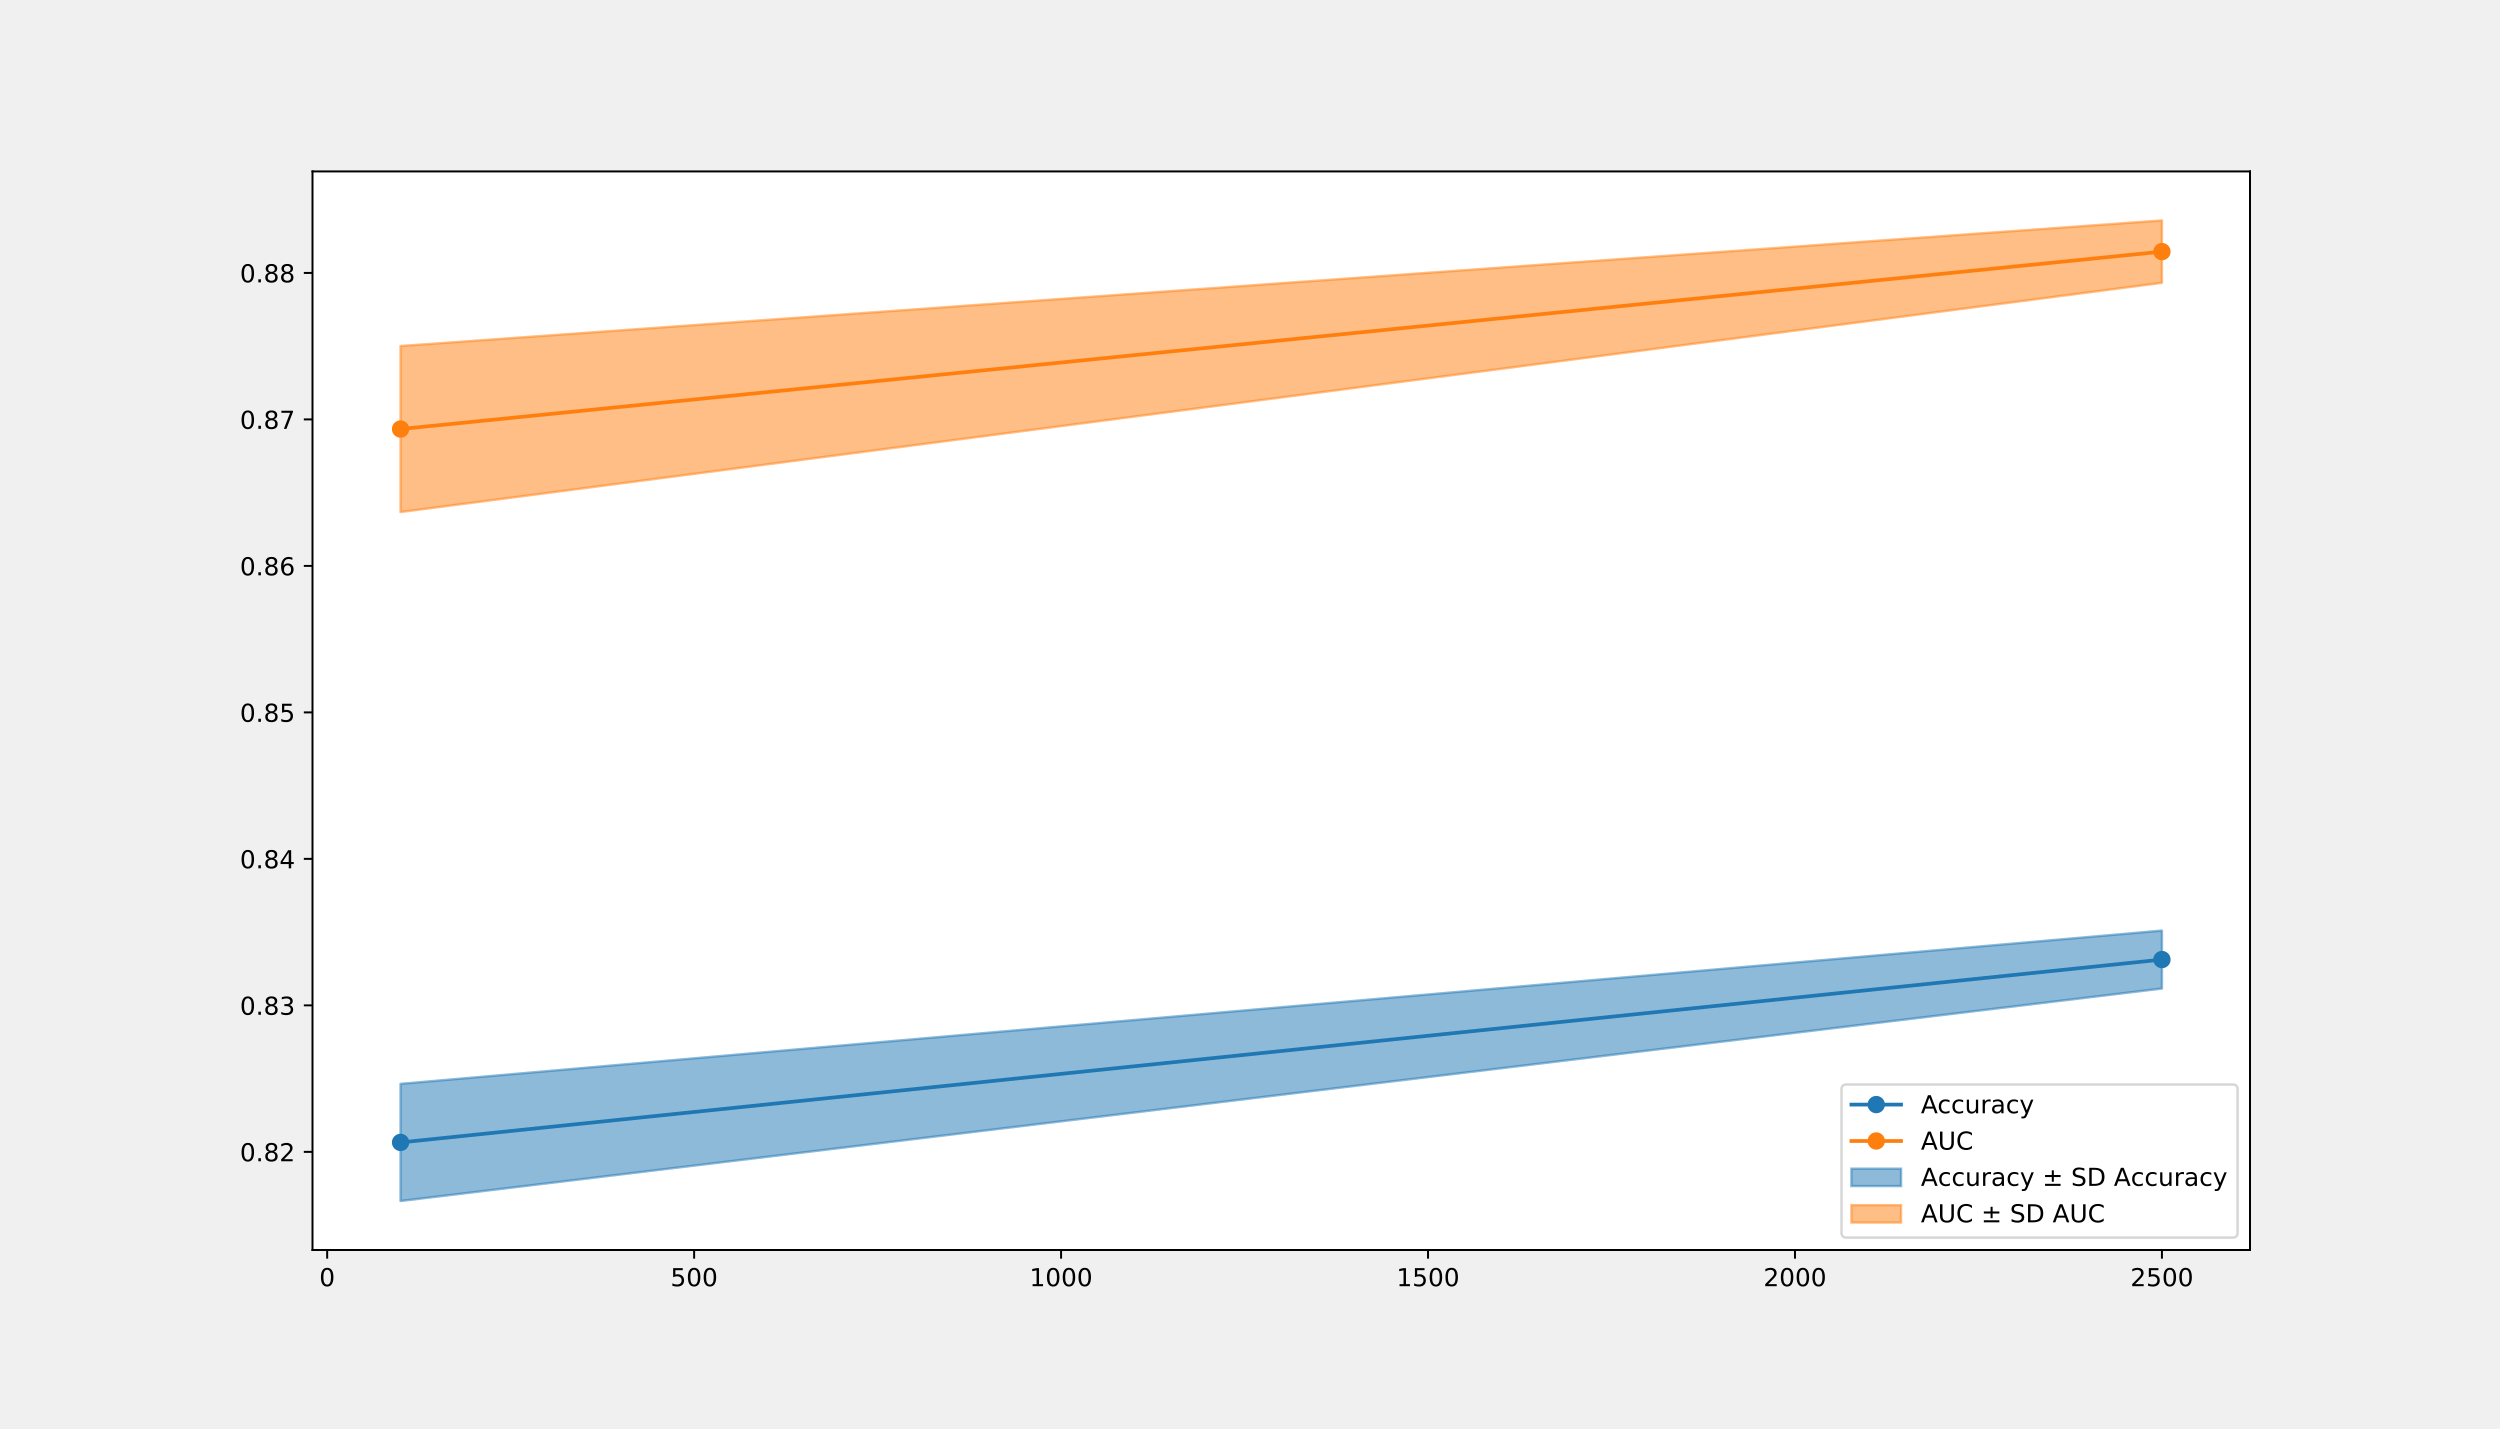
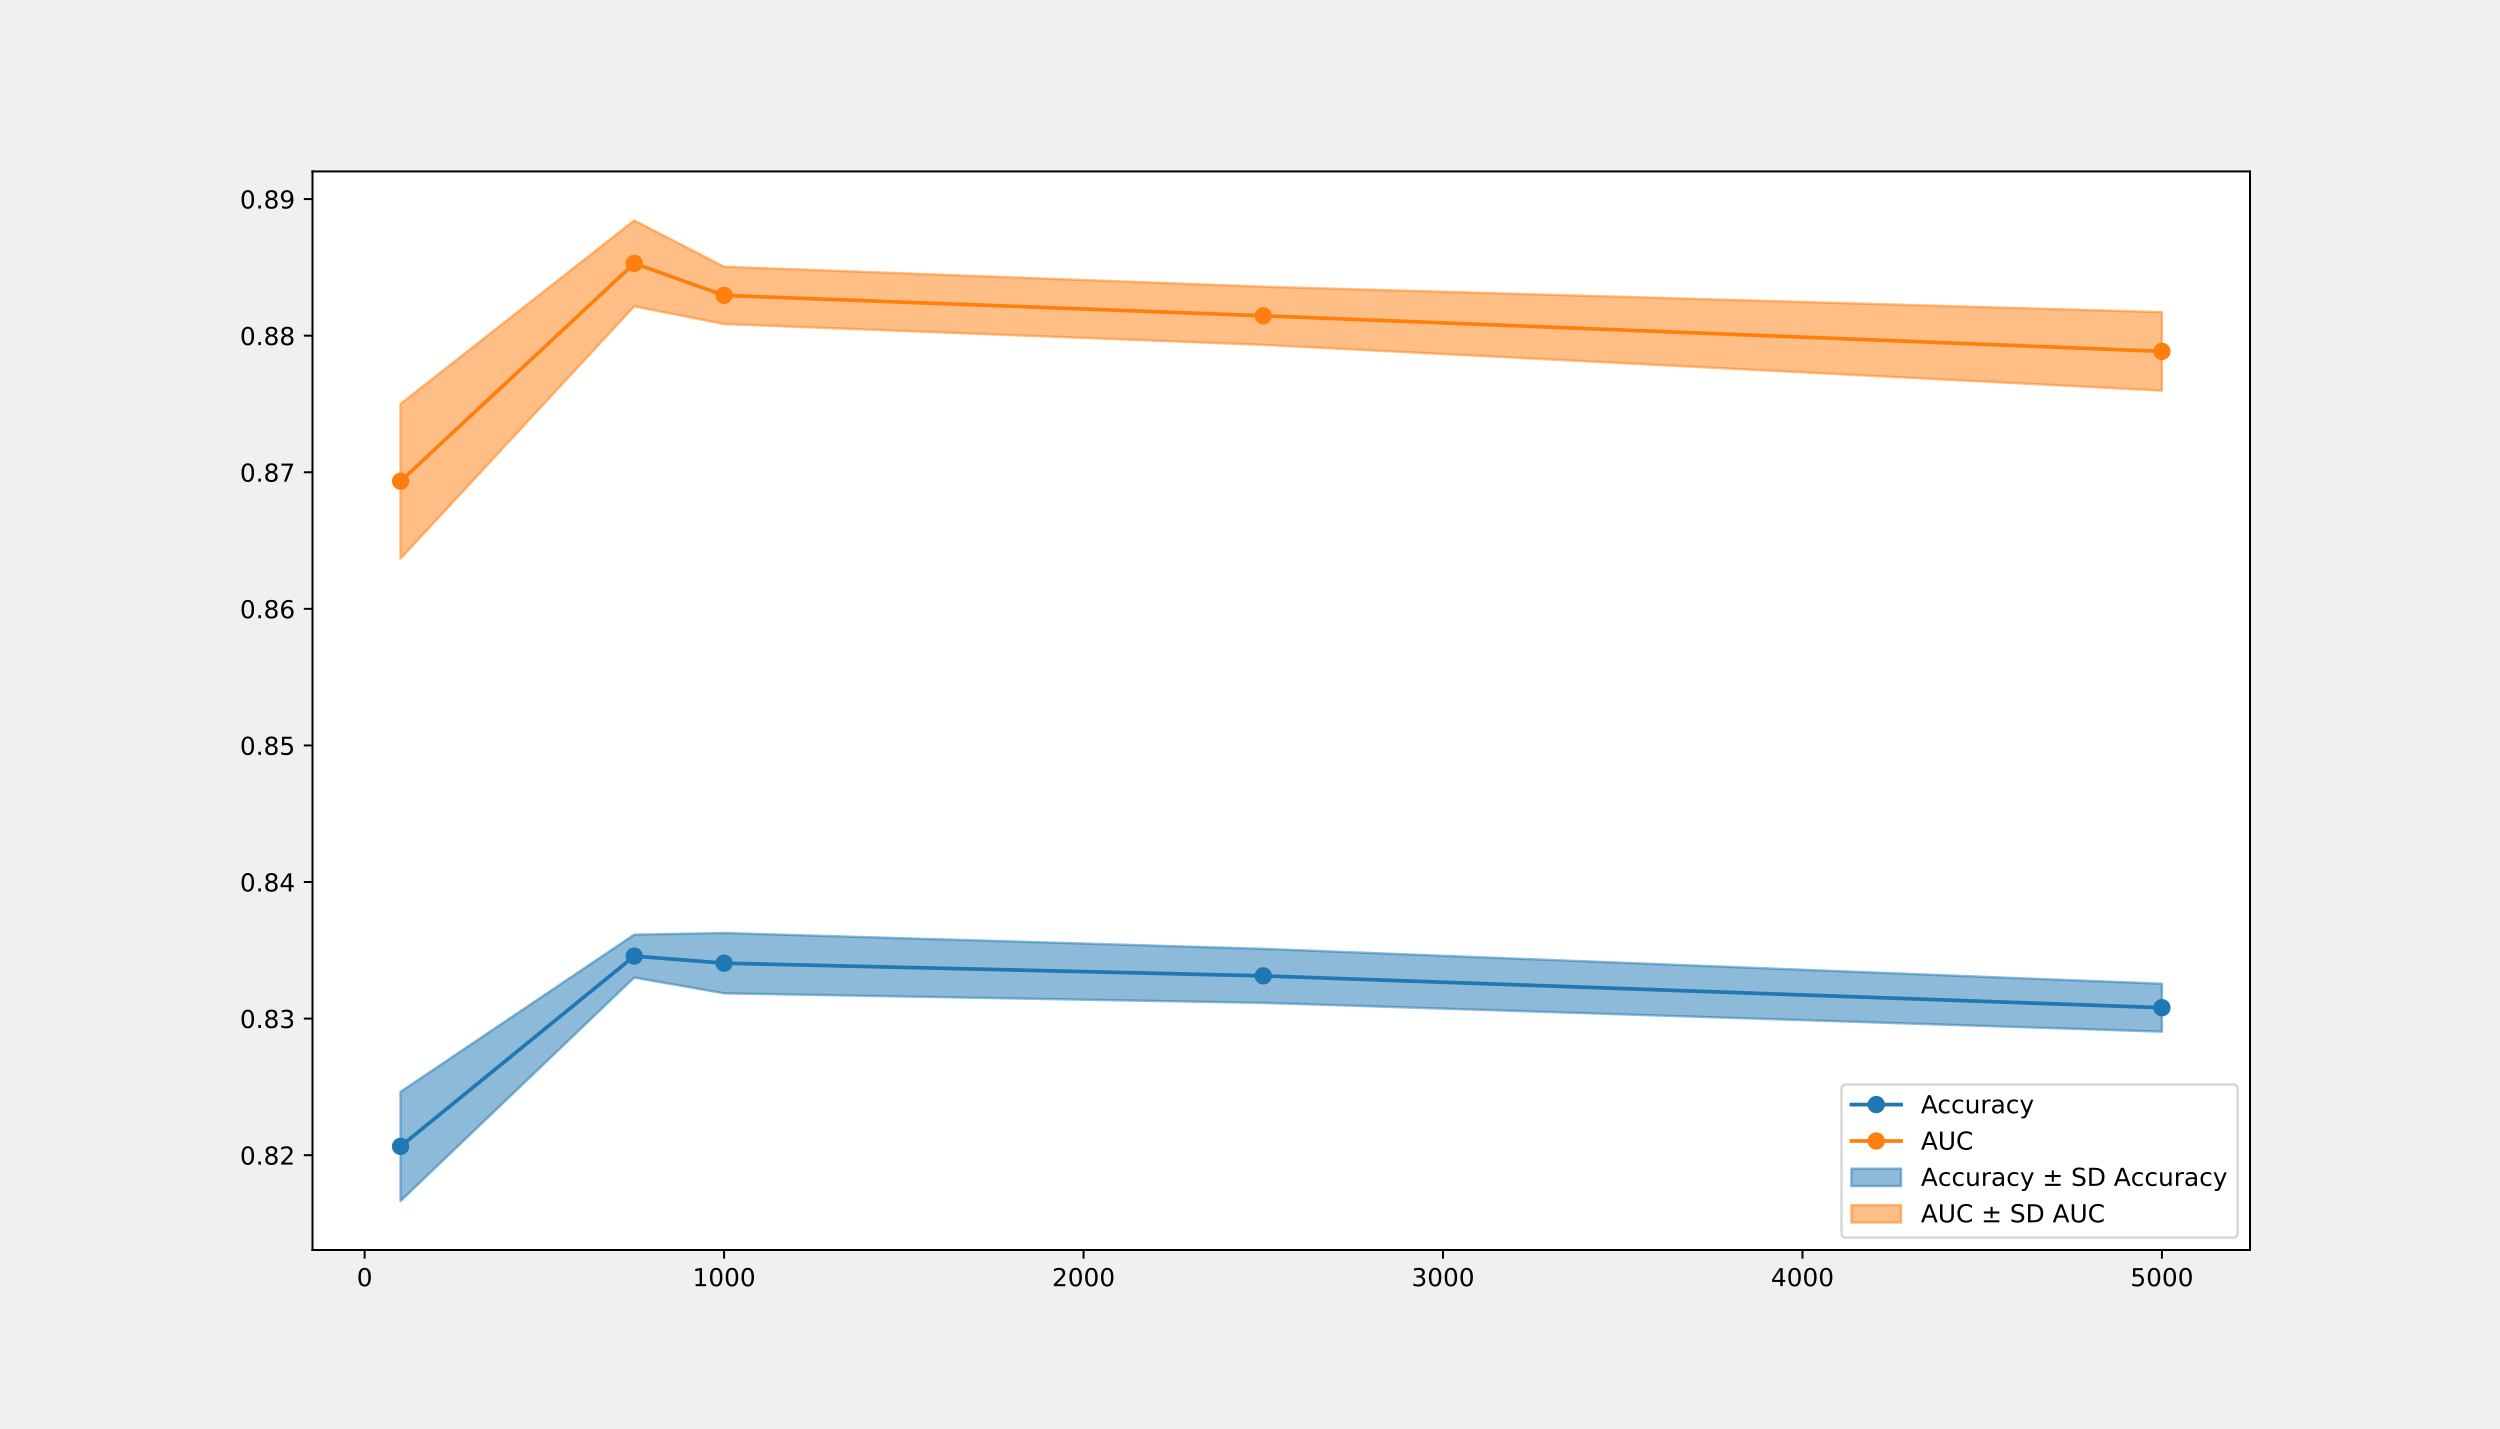
<svg xmlns="http://www.w3.org/2000/svg" xmlns:xlink="http://www.w3.org/1999/xlink" height="576pt" version="1.1" viewBox="0 0 1008 576" width="1008pt">
  <defs>
    <style type="text/css">*{stroke-linecap:butt;stroke-linejoin:round;}</style>
  </defs>
  <g id="figure_1">
    <g id="patch_1">
      <path d="M 0 576  L 1008 576  L 1008 0  L 0 0  z " style="fill:none;" />
    </g>
    <g id="axes_1">
      <g id="patch_2">
        <path d="M 126 504  L 907.2 504  L 907.2 69.12  L 126 69.12  z " style="fill:#ffffff;" />
      </g>
      <g id="PolyCollection_1">
        <defs>
-           <path d="M 161.509 -138.985  L 161.509 -91.767  L 871.691 -177.433  L 871.691 -200.782  L 871.691 -200.782  L 161.509 -138.985  z " id="macc90bf5a9" style="stroke:#1f77b4;stroke-opacity:0.5;" />
+           <path d="M 161.509 -135.792  L 161.509 -91.767  L 255.717 -181.854  L 291.951 -175.489  L 509.353 -171.642  L 871.691 -160.039  L 871.691 -179.344  L 871.691 -179.344  L 509.353 -193.412  L 291.951 -199.804  L 255.717 -199.143  L 161.509 -135.792  z " id="mf29cdba82d" style="stroke:#1f77b4;stroke-opacity:0.5;" />
        </defs>
-         <g clip-path="url(#p22460f5f36)">
-           <use style="fill:#1f77b4;fill-opacity:0.5;stroke:#1f77b4;stroke-opacity:0.5;" x="0" xlink:href="#macc90bf5a9" y="576" />
+         <g clip-path="url(#pc755b1080e)">
+           <use style="fill:#1f77b4;fill-opacity:0.5;stroke:#1f77b4;stroke-opacity:0.5;" x="0" xlink:href="#mf29cdba82d" y="576" />
        </g>
      </g>
      <g id="PolyCollection_2">
        <defs>
-           <path d="M 161.509 -436.487  L 161.509 -369.552  L 871.691 -461.978  L 871.691 -487.113  L 871.691 -487.113  L 161.509 -436.487  z " id="md5950d2ef5" style="stroke:#ff7f0e;stroke-opacity:0.5;" />
+           <path d="M 161.509 -413.181  L 161.509 -350.772  L 255.717 -452.473  L 291.951 -445.351  L 509.353 -436.949  L 871.691 -418.503  L 871.691 -450.131  L 871.691 -450.131  L 509.353 -460.385  L 291.951 -468.447  L 255.717 -487.113  L 161.509 -413.181  z " id="m10681ccc7d" style="stroke:#ff7f0e;stroke-opacity:0.5;" />
        </defs>
-         <g clip-path="url(#p22460f5f36)">
-           <use style="fill:#ff7f0e;fill-opacity:0.5;stroke:#ff7f0e;stroke-opacity:0.5;" x="0" xlink:href="#md5950d2ef5" y="576" />
+         <g clip-path="url(#pc755b1080e)">
+           <use style="fill:#ff7f0e;fill-opacity:0.5;stroke:#ff7f0e;stroke-opacity:0.5;" x="0" xlink:href="#m10681ccc7d" y="576" />
        </g>
      </g>
      <g id="matplotlib.axis_1">
        <g id="xtick_1">
          <g id="line2d_1">
            <defs>
-               <path d="M 0 0  L 0 3.5  " id="m4e5bd8bd76" style="stroke:#000000;stroke-width:0.8;" />
+               <path d="M 0 0  L 0 3.5  " id="m3b20295fef" style="stroke:#000000;stroke-width:0.8;" />
            </defs>
            <g>
-               <use style="stroke:#000000;stroke-width:0.8;" x="131.918" xlink:href="#m4e5bd8bd76" y="504" />
+               <use style="stroke:#000000;stroke-width:0.8;" x="147.016" xlink:href="#m3b20295fef" y="504" />
            </g>
          </g>
          <g id="text_1">
-             <g transform="translate(128.7369 518.5984)scale(0.1 -0.1)">
+             <g transform="translate(143.8343 518.5984)scale(0.1 -0.1)">
              <defs>
                <path d="M 2034 4250  Q 1547 4250 1301 3770  Q 1056 3291 1056 2328  Q 1056 1369 1301 889  Q 1547 409 2034 409  Q 2525 409 2770 889  Q 3016 1369 3016 2328  Q 3016 3291 2770 3770  Q 2525 4250 2034 4250  z M 2034 4750  Q 2819 4750 3233 4129  Q 3647 3509 3647 2328  Q 3647 1150 3233 529  Q 2819 -91 2034 -91  Q 1250 -91 836 529  Q 422 1150 422 2328  Q 422 3509 836 4129  Q 1250 4750 2034 4750  z " id="DejaVuSans-30" transform="scale(0.015625)" />
              </defs>
              <use xlink:href="#DejaVuSans-30" />
            </g>
          </g>
        </g>
        <g id="xtick_2">
          <g id="line2d_2">
            <g>
-               <use style="stroke:#000000;stroke-width:0.8;" x="279.873" xlink:href="#m4e5bd8bd76" y="504" />
+               <use style="stroke:#000000;stroke-width:0.8;" x="291.951" xlink:href="#m3b20295fef" y="504" />
            </g>
          </g>
          <g id="text_2">
-             <g transform="translate(270.329 518.5984)scale(0.1 -0.1)">
-               <defs>
-                 <path d="M 691 4666  L 3169 4666  L 3169 4134  L 1269 4134  L 1269 2991  Q 1406 3038 1543 3061  Q 1681 3084 1819 3084  Q 2600 3084 3056 2656  Q 3513 2228 3513 1497  Q 3513 744 3044 326  Q 2575 -91 1722 -91  Q 1428 -91 1123 -41  Q 819 9 494 109  L 494 744  Q 775 591 1075 516  Q 1375 441 1709 441  Q 2250 441 2565 725  Q 2881 1009 2881 1497  Q 2881 1984 2565 2268  Q 2250 2553 1709 2553  Q 1456 2553 1204 2497  Q 953 2441 691 2322  L 691 4666  z " id="DejaVuSans-35" transform="scale(0.015625)" />
-               </defs>
-               <use xlink:href="#DejaVuSans-35" />
-               <use x="63.623" xlink:href="#DejaVuSans-30" />
-               <use x="127.246" xlink:href="#DejaVuSans-30" />
-             </g>
-           </g>
-         </g>
-         <g id="xtick_3">
-           <g id="line2d_3">
-             <g>
-               <use style="stroke:#000000;stroke-width:0.8;" x="427.827" xlink:href="#m4e5bd8bd76" y="504" />
-             </g>
-           </g>
-           <g id="text_3">
-             <g transform="translate(415.1023 518.5984)scale(0.1 -0.1)">
+             <g transform="translate(279.2256 518.5984)scale(0.1 -0.1)">
              <defs>
                <path d="M 794 531  L 1825 531  L 1825 4091  L 703 3866  L 703 4441  L 1819 4666  L 2450 4666  L 2450 531  L 3481 531  L 3481 0  L 794 0  L 794 531  z " id="DejaVuSans-31" transform="scale(0.015625)" />
              </defs>
              <use xlink:href="#DejaVuSans-31" />
              <use x="63.623" xlink:href="#DejaVuSans-30" />
              <use x="127.246" xlink:href="#DejaVuSans-30" />
              <use x="190.869" xlink:href="#DejaVuSans-30" />
            </g>
          </g>
        </g>
-         <g id="xtick_4">
-           <g id="line2d_4">
-             <g>
-               <use style="stroke:#000000;stroke-width:0.8;" x="575.782" xlink:href="#m4e5bd8bd76" y="504" />
-             </g>
-           </g>
-           <g id="text_4">
-             <g transform="translate(563.0568 518.5984)scale(0.1 -0.1)">
-               <use xlink:href="#DejaVuSans-31" />
-               <use x="63.623" xlink:href="#DejaVuSans-35" />
-               <use x="127.246" xlink:href="#DejaVuSans-30" />
-               <use x="190.869" xlink:href="#DejaVuSans-30" />
-             </g>
-           </g>
-         </g>
-         <g id="xtick_5">
-           <g id="line2d_5">
-             <g>
-               <use style="stroke:#000000;stroke-width:0.8;" x="723.736" xlink:href="#m4e5bd8bd76" y="504" />
-             </g>
-           </g>
-           <g id="text_5">
-             <g transform="translate(711.0114 518.5984)scale(0.1 -0.1)">
+         <g id="xtick_3">
+           <g id="line2d_3">
+             <g>
+               <use style="stroke:#000000;stroke-width:0.8;" x="436.886" xlink:href="#m3b20295fef" y="504" />
+             </g>
+           </g>
+           <g id="text_3">
+             <g transform="translate(424.1607 518.5984)scale(0.1 -0.1)">
              <defs>
                <path d="M 1228 531  L 3431 531  L 3431 0  L 469 0  L 469 531  Q 828 903 1448 1529  Q 2069 2156 2228 2338  Q 2531 2678 2651 2914  Q 2772 3150 2772 3378  Q 2772 3750 2511 3984  Q 2250 4219 1831 4219  Q 1534 4219 1204 4116  Q 875 4013 500 3803  L 500 4441  Q 881 4594 1212 4672  Q 1544 4750 1819 4750  Q 2544 4750 2975 4387  Q 3406 4025 3406 3419  Q 3406 3131 3298 2873  Q 3191 2616 2906 2266  Q 2828 2175 2409 1742  Q 1991 1309 1228 531  z " id="DejaVuSans-32" transform="scale(0.015625)" />
              </defs>
              <use xlink:href="#DejaVuSans-32" />
              <use x="63.623" xlink:href="#DejaVuSans-30" />
              <use x="127.246" xlink:href="#DejaVuSans-30" />
              <use x="190.869" xlink:href="#DejaVuSans-30" />
            </g>
          </g>
        </g>
+         <g id="xtick_4">
+           <g id="line2d_4">
+             <g>
+               <use style="stroke:#000000;stroke-width:0.8;" x="581.821" xlink:href="#m3b20295fef" y="504" />
+             </g>
+           </g>
+           <g id="text_4">
+             <g transform="translate(569.0958 518.5984)scale(0.1 -0.1)">
+               <defs>
+                 <path d="M 2597 2516  Q 3050 2419 3304 2112  Q 3559 1806 3559 1356  Q 3559 666 3084 287  Q 2609 -91 1734 -91  Q 1441 -91 1130 -33  Q 819 25 488 141  L 488 750  Q 750 597 1062 519  Q 1375 441 1716 441  Q 2309 441 2620 675  Q 2931 909 2931 1356  Q 2931 1769 2642 2001  Q 2353 2234 1838 2234  L 1294 2234  L 1294 2753  L 1863 2753  Q 2328 2753 2575 2939  Q 2822 3125 2822 3475  Q 2822 3834 2567 4026  Q 2313 4219 1838 4219  Q 1578 4219 1281 4162  Q 984 4106 628 3988  L 628 4550  Q 988 4650 1302 4700  Q 1616 4750 1894 4750  Q 2613 4750 3031 4423  Q 3450 4097 3450 3541  Q 3450 3153 3228 2886  Q 3006 2619 2597 2516  z " id="DejaVuSans-33" transform="scale(0.015625)" />
+               </defs>
+               <use xlink:href="#DejaVuSans-33" />
+               <use x="63.623" xlink:href="#DejaVuSans-30" />
+               <use x="127.246" xlink:href="#DejaVuSans-30" />
+               <use x="190.869" xlink:href="#DejaVuSans-30" />
+             </g>
+           </g>
+         </g>
+         <g id="xtick_5">
+           <g id="line2d_5">
+             <g>
+               <use style="stroke:#000000;stroke-width:0.8;" x="726.756" xlink:href="#m3b20295fef" y="504" />
+             </g>
+           </g>
+           <g id="text_5">
+             <g transform="translate(714.0308 518.5984)scale(0.1 -0.1)">
+               <defs>
+                 <path d="M 2419 4116  L 825 1625  L 2419 1625  L 2419 4116  z M 2253 4666  L 3047 4666  L 3047 1625  L 3713 1625  L 3713 1100  L 3047 1100  L 3047 0  L 2419 0  L 2419 1100  L 313 1100  L 313 1709  L 2253 4666  z " id="DejaVuSans-34" transform="scale(0.015625)" />
+               </defs>
+               <use xlink:href="#DejaVuSans-34" />
+               <use x="63.623" xlink:href="#DejaVuSans-30" />
+               <use x="127.246" xlink:href="#DejaVuSans-30" />
+               <use x="190.869" xlink:href="#DejaVuSans-30" />
+             </g>
+           </g>
+         </g>
        <g id="xtick_6">
          <g id="line2d_6">
            <g>
-               <use style="stroke:#000000;stroke-width:0.8;" x="871.691" xlink:href="#m4e5bd8bd76" y="504" />
+               <use style="stroke:#000000;stroke-width:0.8;" x="871.691" xlink:href="#m3b20295fef" y="504" />
            </g>
          </g>
          <g id="text_6">
            <g transform="translate(858.9659 518.5984)scale(0.1 -0.1)">
-               <use xlink:href="#DejaVuSans-32" />
-               <use x="63.623" xlink:href="#DejaVuSans-35" />
+               <defs>
+                 <path d="M 691 4666  L 3169 4666  L 3169 4134  L 1269 4134  L 1269 2991  Q 1406 3038 1543 3061  Q 1681 3084 1819 3084  Q 2600 3084 3056 2656  Q 3513 2228 3513 1497  Q 3513 744 3044 326  Q 2575 -91 1722 -91  Q 1428 -91 1123 -41  Q 819 9 494 109  L 494 744  Q 775 591 1075 516  Q 1375 441 1709 441  Q 2250 441 2565 725  Q 2881 1009 2881 1497  Q 2881 1984 2565 2268  Q 2250 2553 1709 2553  Q 1456 2553 1204 2497  Q 953 2441 691 2322  L 691 4666  z " id="DejaVuSans-35" transform="scale(0.015625)" />
+               </defs>
+               <use xlink:href="#DejaVuSans-35" />
+               <use x="63.623" xlink:href="#DejaVuSans-30" />
              <use x="127.246" xlink:href="#DejaVuSans-30" />
              <use x="190.869" xlink:href="#DejaVuSans-30" />
            </g>
          </g>
        </g>
      </g>
      <g id="matplotlib.axis_2">
        <g id="ytick_1">
          <g id="line2d_7">
            <defs>
-               <path d="M 0 0  L -3.5 0  " id="m50553b1591" style="stroke:#000000;stroke-width:0.8;" />
+               <path d="M 0 0  L -3.5 0  " id="m773a52cfdb" style="stroke:#000000;stroke-width:0.8;" />
            </defs>
            <g>
-               <use style="stroke:#000000;stroke-width:0.8;" x="126" xlink:href="#m50553b1591" y="464.428" />
+               <use style="stroke:#000000;stroke-width:0.8;" x="126" xlink:href="#m773a52cfdb" y="465.767" />
            </g>
          </g>
          <g id="text_7">
-             <g transform="translate(96.73438 468.2275)scale(0.1 -0.1)">
+             <g transform="translate(96.73438 469.5664)scale(0.1 -0.1)">
              <defs>
                <path d="M 684 794  L 1344 794  L 1344 0  L 684 0  L 684 794  z " id="DejaVuSans-2e" transform="scale(0.015625)" />
                <path d="M 2034 2216  Q 1584 2216 1326 1975  Q 1069 1734 1069 1313  Q 1069 891 1326 650  Q 1584 409 2034 409  Q 2484 409 2743 651  Q 3003 894 3003 1313  Q 3003 1734 2745 1975  Q 2488 2216 2034 2216  z M 1403 2484  Q 997 2584 770 2862  Q 544 3141 544 3541  Q 544 4100 942 4425  Q 1341 4750 2034 4750  Q 2731 4750 3128 4425  Q 3525 4100 3525 3541  Q 3525 3141 3298 2862  Q 3072 2584 2669 2484  Q 3125 2378 3379 2068  Q 3634 1759 3634 1313  Q 3634 634 3220 271  Q 2806 -91 2034 -91  Q 1263 -91 848 271  Q 434 634 434 1313  Q 434 1759 690 2068  Q 947 2378 1403 2484  z M 1172 3481  Q 1172 3119 1398 2916  Q 1625 2713 2034 2713  Q 2441 2713 2670 2916  Q 2900 3119 2900 3481  Q 2900 3844 2670 4047  Q 2441 4250 2034 4250  Q 1625 4250 1398 4047  Q 1172 3844 1172 3481  z " id="DejaVuSans-38" transform="scale(0.015625)" />
              </defs>
              <use xlink:href="#DejaVuSans-30" />
              <use x="63.623" xlink:href="#DejaVuSans-2e" />
              <use x="95.41" xlink:href="#DejaVuSans-38" />
              <use x="159.033" xlink:href="#DejaVuSans-32" />
            </g>
          </g>
        </g>
        <g id="ytick_2">
          <g id="line2d_8">
            <g>
-               <use style="stroke:#000000;stroke-width:0.8;" x="126" xlink:href="#m50553b1591" y="405.364" />
+               <use style="stroke:#000000;stroke-width:0.8;" x="126" xlink:href="#m773a52cfdb" y="410.696" />
            </g>
          </g>
          <g id="text_8">
-             <g transform="translate(96.73438 409.1637)scale(0.1 -0.1)">
-               <defs>
-                 <path d="M 2597 2516  Q 3050 2419 3304 2112  Q 3559 1806 3559 1356  Q 3559 666 3084 287  Q 2609 -91 1734 -91  Q 1441 -91 1130 -33  Q 819 25 488 141  L 488 750  Q 750 597 1062 519  Q 1375 441 1716 441  Q 2309 441 2620 675  Q 2931 909 2931 1356  Q 2931 1769 2642 2001  Q 2353 2234 1838 2234  L 1294 2234  L 1294 2753  L 1863 2753  Q 2328 2753 2575 2939  Q 2822 3125 2822 3475  Q 2822 3834 2567 4026  Q 2313 4219 1838 4219  Q 1578 4219 1281 4162  Q 984 4106 628 3988  L 628 4550  Q 988 4650 1302 4700  Q 1616 4750 1894 4750  Q 2613 4750 3031 4423  Q 3450 4097 3450 3541  Q 3450 3153 3228 2886  Q 3006 2619 2597 2516  z " id="DejaVuSans-33" transform="scale(0.015625)" />
-               </defs>
+             <g transform="translate(96.73438 414.4957)scale(0.1 -0.1)">
              <use xlink:href="#DejaVuSans-30" />
              <use x="63.623" xlink:href="#DejaVuSans-2e" />
              <use x="95.41" xlink:href="#DejaVuSans-38" />
              <use x="159.033" xlink:href="#DejaVuSans-33" />
            </g>
          </g>
        </g>
        <g id="ytick_3">
          <g id="line2d_9">
            <g>
-               <use style="stroke:#000000;stroke-width:0.8;" x="126" xlink:href="#m50553b1591" y="346.301" />
+               <use style="stroke:#000000;stroke-width:0.8;" x="126" xlink:href="#m773a52cfdb" y="355.626" />
            </g>
          </g>
          <g id="text_9">
-             <g transform="translate(96.73438 350.0999)scale(0.1 -0.1)">
-               <defs>
-                 <path d="M 2419 4116  L 825 1625  L 2419 1625  L 2419 4116  z M 2253 4666  L 3047 4666  L 3047 1625  L 3713 1625  L 3713 1100  L 3047 1100  L 3047 0  L 2419 0  L 2419 1100  L 313 1100  L 313 1709  L 2253 4666  z " id="DejaVuSans-34" transform="scale(0.015625)" />
-               </defs>
+             <g transform="translate(96.73438 359.425)scale(0.1 -0.1)">
              <use xlink:href="#DejaVuSans-30" />
              <use x="63.623" xlink:href="#DejaVuSans-2e" />
              <use x="95.41" xlink:href="#DejaVuSans-38" />
              <use x="159.033" xlink:href="#DejaVuSans-34" />
            </g>
          </g>
        </g>
        <g id="ytick_4">
          <g id="line2d_10">
            <g>
-               <use style="stroke:#000000;stroke-width:0.8;" x="126" xlink:href="#m50553b1591" y="287.237" />
+               <use style="stroke:#000000;stroke-width:0.8;" x="126" xlink:href="#m773a52cfdb" y="300.555" />
            </g>
          </g>
          <g id="text_10">
-             <g transform="translate(96.73438 291.0361)scale(0.1 -0.1)">
+             <g transform="translate(96.73438 304.3542)scale(0.1 -0.1)">
              <use xlink:href="#DejaVuSans-30" />
              <use x="63.623" xlink:href="#DejaVuSans-2e" />
              <use x="95.41" xlink:href="#DejaVuSans-38" />
              <use x="159.033" xlink:href="#DejaVuSans-35" />
            </g>
          </g>
        </g>
        <g id="ytick_5">
          <g id="line2d_11">
            <g>
-               <use style="stroke:#000000;stroke-width:0.8;" x="126" xlink:href="#m50553b1591" y="228.173" />
+               <use style="stroke:#000000;stroke-width:0.8;" x="126" xlink:href="#m773a52cfdb" y="245.484" />
            </g>
          </g>
          <g id="text_11">
-             <g transform="translate(96.73438 231.9723)scale(0.1 -0.1)">
+             <g transform="translate(96.73438 249.2835)scale(0.1 -0.1)">
              <defs>
                <path d="M 2113 2584  Q 1688 2584 1439 2293  Q 1191 2003 1191 1497  Q 1191 994 1439 701  Q 1688 409 2113 409  Q 2538 409 2786 701  Q 3034 994 3034 1497  Q 3034 2003 2786 2293  Q 2538 2584 2113 2584  z M 3366 4563  L 3366 3988  Q 3128 4100 2886 4159  Q 2644 4219 2406 4219  Q 1781 4219 1451 3797  Q 1122 3375 1075 2522  Q 1259 2794 1537 2939  Q 1816 3084 2150 3084  Q 2853 3084 3261 2657  Q 3669 2231 3669 1497  Q 3669 778 3244 343  Q 2819 -91 2113 -91  Q 1303 -91 875 529  Q 447 1150 447 2328  Q 447 3434 972 4092  Q 1497 4750 2381 4750  Q 2619 4750 2861 4703  Q 3103 4656 3366 4563  z " id="DejaVuSans-36" transform="scale(0.015625)" />
              </defs>
              <use xlink:href="#DejaVuSans-30" />
              <use x="63.623" xlink:href="#DejaVuSans-2e" />
              <use x="95.41" xlink:href="#DejaVuSans-38" />
              <use x="159.033" xlink:href="#DejaVuSans-36" />
            </g>
          </g>
        </g>
        <g id="ytick_6">
          <g id="line2d_12">
            <g>
-               <use style="stroke:#000000;stroke-width:0.8;" x="126" xlink:href="#m50553b1591" y="169.109" />
+               <use style="stroke:#000000;stroke-width:0.8;" x="126" xlink:href="#m773a52cfdb" y="190.414" />
            </g>
          </g>
          <g id="text_12">
-             <g transform="translate(96.73438 172.9085)scale(0.1 -0.1)">
+             <g transform="translate(96.73438 194.2128)scale(0.1 -0.1)">
              <defs>
                <path d="M 525 4666  L 3525 4666  L 3525 4397  L 1831 0  L 1172 0  L 2766 4134  L 525 4134  L 525 4666  z " id="DejaVuSans-37" transform="scale(0.015625)" />
              </defs>
              <use xlink:href="#DejaVuSans-30" />
              <use x="63.623" xlink:href="#DejaVuSans-2e" />
              <use x="95.41" xlink:href="#DejaVuSans-38" />
              <use x="159.033" xlink:href="#DejaVuSans-37" />
            </g>
          </g>
        </g>
        <g id="ytick_7">
          <g id="line2d_13">
            <g>
-               <use style="stroke:#000000;stroke-width:0.8;" x="126" xlink:href="#m50553b1591" y="110.045" />
+               <use style="stroke:#000000;stroke-width:0.8;" x="126" xlink:href="#m773a52cfdb" y="135.343" />
            </g>
          </g>
          <g id="text_13">
-             <g transform="translate(96.73438 113.8447)scale(0.1 -0.1)">
+             <g transform="translate(96.73438 139.1421)scale(0.1 -0.1)">
              <use xlink:href="#DejaVuSans-30" />
              <use x="63.623" xlink:href="#DejaVuSans-2e" />
              <use x="95.41" xlink:href="#DejaVuSans-38" />
              <use x="159.033" xlink:href="#DejaVuSans-38" />
            </g>
          </g>
        </g>
-       </g>
-       <g id="line2d_14">
-         <path clip-path="url(#p22460f5f36)" d="M 161.509 460.624  L 871.691 386.892  " style="fill:none;stroke:#1f77b4;stroke-linecap:square;stroke-width:1.5;" />
+         <g id="ytick_8">
+           <g id="line2d_14">
+             <g>
+               <use style="stroke:#000000;stroke-width:0.8;" x="126" xlink:href="#m773a52cfdb" y="80.272" />
+             </g>
+           </g>
+           <g id="text_14">
+             <g transform="translate(96.73438 84.07134)scale(0.1 -0.1)">
+               <defs>
+                 <path d="M 703 97  L 703 672  Q 941 559 1184 500  Q 1428 441 1663 441  Q 2288 441 2617 861  Q 2947 1281 2994 2138  Q 2813 1869 2534 1725  Q 2256 1581 1919 1581  Q 1219 1581 811 2004  Q 403 2428 403 3163  Q 403 3881 828 4315  Q 1253 4750 1959 4750  Q 2769 4750 3195 4129  Q 3622 3509 3622 2328  Q 3622 1225 3098 567  Q 2575 -91 1691 -91  Q 1453 -91 1209 -44  Q 966 3 703 97  z M 1959 2075  Q 2384 2075 2632 2365  Q 2881 2656 2881 3163  Q 2881 3666 2632 3958  Q 2384 4250 1959 4250  Q 1534 4250 1286 3958  Q 1038 3666 1038 3163  Q 1038 2656 1286 2365  Q 1534 2075 1959 2075  z " id="DejaVuSans-39" transform="scale(0.015625)" />
+               </defs>
+               <use xlink:href="#DejaVuSans-30" />
+               <use x="63.623" xlink:href="#DejaVuSans-2e" />
+               <use x="95.41" xlink:href="#DejaVuSans-38" />
+               <use x="159.033" xlink:href="#DejaVuSans-39" />
+             </g>
+           </g>
+         </g>
+       </g>
+       <g id="line2d_15">
+         <path clip-path="url(#pc755b1080e)" d="M 161.509 462.22  L 255.717 385.501  L 291.951 388.354  L 509.353 393.473  L 871.691 406.308  " style="fill:none;stroke:#1f77b4;stroke-linecap:square;stroke-width:1.5;" />
        <defs>
-           <path d="M 0 3  C 0.796 3 1.559 2.684 2.121 2.121  C 2.684 1.559 3 0.796 3 0  C 3 -0.796 2.684 -1.559 2.121 -2.121  C 1.559 -2.684 0.796 -3 0 -3  C -0.796 -3 -1.559 -2.684 -2.121 -2.121  C -2.684 -1.559 -3 -0.796 -3 0  C -3 0.796 -2.684 1.559 -2.121 2.121  C -1.559 2.684 -0.796 3 0 3  z " id="ma84a6ec672" style="stroke:#1f77b4;" />
+           <path d="M 0 3  C 0.796 3 1.559 2.684 2.121 2.121  C 2.684 1.559 3 0.796 3 0  C 3 -0.796 2.684 -1.559 2.121 -2.121  C 1.559 -2.684 0.796 -3 0 -3  C -0.796 -3 -1.559 -2.684 -2.121 -2.121  C -2.684 -1.559 -3 -0.796 -3 0  C -3 0.796 -2.684 1.559 -2.121 2.121  C -1.559 2.684 -0.796 3 0 3  z " id="m95c58f0708" style="stroke:#1f77b4;" />
        </defs>
-         <g clip-path="url(#p22460f5f36)">
-           <use style="fill:#1f77b4;stroke:#1f77b4;" x="161.509" xlink:href="#ma84a6ec672" y="460.624" />
-           <use style="fill:#1f77b4;stroke:#1f77b4;" x="871.691" xlink:href="#ma84a6ec672" y="386.892" />
-         </g>
-       </g>
-       <g id="line2d_15">
-         <path clip-path="url(#p22460f5f36)" d="M 161.509 172.981  L 871.691 101.455  " style="fill:none;stroke:#ff7f0e;stroke-linecap:square;stroke-width:1.5;" />
+         <g clip-path="url(#pc755b1080e)">
+           <use style="fill:#1f77b4;stroke:#1f77b4;" x="161.509" xlink:href="#m95c58f0708" y="462.22" />
+           <use style="fill:#1f77b4;stroke:#1f77b4;" x="255.717" xlink:href="#m95c58f0708" y="385.501" />
+           <use style="fill:#1f77b4;stroke:#1f77b4;" x="291.951" xlink:href="#m95c58f0708" y="388.354" />
+           <use style="fill:#1f77b4;stroke:#1f77b4;" x="509.353" xlink:href="#m95c58f0708" y="393.473" />
+           <use style="fill:#1f77b4;stroke:#1f77b4;" x="871.691" xlink:href="#m95c58f0708" y="406.308" />
+         </g>
+       </g>
+       <g id="line2d_16">
+         <path clip-path="url(#pc755b1080e)" d="M 161.509 194.023  L 255.717 106.207  L 291.951 119.101  L 509.353 127.333  L 871.691 141.683  " style="fill:none;stroke:#ff7f0e;stroke-linecap:square;stroke-width:1.5;" />
        <defs>
-           <path d="M 0 3  C 0.796 3 1.559 2.684 2.121 2.121  C 2.684 1.559 3 0.796 3 0  C 3 -0.796 2.684 -1.559 2.121 -2.121  C 1.559 -2.684 0.796 -3 0 -3  C -0.796 -3 -1.559 -2.684 -2.121 -2.121  C -2.684 -1.559 -3 -0.796 -3 0  C -3 0.796 -2.684 1.559 -2.121 2.121  C -1.559 2.684 -0.796 3 0 3  z " id="ma7358a5fcb" style="stroke:#ff7f0e;" />
+           <path d="M 0 3  C 0.796 3 1.559 2.684 2.121 2.121  C 2.684 1.559 3 0.796 3 0  C 3 -0.796 2.684 -1.559 2.121 -2.121  C 1.559 -2.684 0.796 -3 0 -3  C -0.796 -3 -1.559 -2.684 -2.121 -2.121  C -2.684 -1.559 -3 -0.796 -3 0  C -3 0.796 -2.684 1.559 -2.121 2.121  C -1.559 2.684 -0.796 3 0 3  z " id="m95c46f7d46" style="stroke:#ff7f0e;" />
        </defs>
-         <g clip-path="url(#p22460f5f36)">
-           <use style="fill:#ff7f0e;stroke:#ff7f0e;" x="161.509" xlink:href="#ma7358a5fcb" y="172.981" />
-           <use style="fill:#ff7f0e;stroke:#ff7f0e;" x="871.691" xlink:href="#ma7358a5fcb" y="101.455" />
+         <g clip-path="url(#pc755b1080e)">
+           <use style="fill:#ff7f0e;stroke:#ff7f0e;" x="161.509" xlink:href="#m95c46f7d46" y="194.023" />
+           <use style="fill:#ff7f0e;stroke:#ff7f0e;" x="255.717" xlink:href="#m95c46f7d46" y="106.207" />
+           <use style="fill:#ff7f0e;stroke:#ff7f0e;" x="291.951" xlink:href="#m95c46f7d46" y="119.101" />
+           <use style="fill:#ff7f0e;stroke:#ff7f0e;" x="509.353" xlink:href="#m95c46f7d46" y="127.333" />
+           <use style="fill:#ff7f0e;stroke:#ff7f0e;" x="871.691" xlink:href="#m95c46f7d46" y="141.683" />
        </g>
      </g>
      <g id="patch_3">
        <path d="M 126 504  L 126 69.12  " style="fill:none;stroke:#000000;stroke-linecap:square;stroke-linejoin:miter;stroke-width:0.8;" />
      </g>
      <g id="patch_4">
        <path d="M 907.2 504  L 907.2 69.12  " style="fill:none;stroke:#000000;stroke-linecap:square;stroke-linejoin:miter;stroke-width:0.8;" />
      </g>
      <g id="patch_5">
        <path d="M 126 504  L 907.2 504  " style="fill:none;stroke:#000000;stroke-linecap:square;stroke-linejoin:miter;stroke-width:0.8;" />
      </g>
      <g id="patch_6">
        <path d="M 126 69.12  L 907.2 69.12  " style="fill:none;stroke:#000000;stroke-linecap:square;stroke-linejoin:miter;stroke-width:0.8;" />
      </g>
      <g id="legend_1">
        <g id="patch_7">
          <path d="M 744.5 499  L 900.2 499  Q 902.2 499 902.2 497  L 902.2 439.267  Q 902.2 437.267 900.2 437.267  L 744.5 437.267  Q 742.5 437.267 742.5 439.267  L 742.5 497  Q 742.5 499 744.5 499  z " style="fill:#ffffff;opacity:0.8;stroke:#cccccc;stroke-linejoin:miter;" />
        </g>
-         <g id="line2d_16">
+         <g id="line2d_17">
          <path d="M 746.5 445.366  L 766.5 445.366  " style="fill:none;stroke:#1f77b4;stroke-linecap:square;stroke-width:1.5;" />
        </g>
-         <g id="line2d_17">
+         <g id="line2d_18">
          <g>
-             <use style="fill:#1f77b4;stroke:#1f77b4;" x="756.5" xlink:href="#ma84a6ec672" y="445.366" />
-           </g>
-         </g>
-         <g id="text_14">
+             <use style="fill:#1f77b4;stroke:#1f77b4;" x="756.5" xlink:href="#m95c58f0708" y="445.366" />
+           </g>
+         </g>
+         <g id="text_15">
          <g transform="translate(774.5 448.8656)scale(0.1 -0.1)">
            <defs>
              <path d="M 2188 4044  L 1331 1722  L 3047 1722  L 2188 4044  z M 1831 4666  L 2547 4666  L 4325 0  L 3669 0  L 3244 1197  L 1141 1197  L 716 0  L 50 0  L 1831 4666  z " id="DejaVuSans-41" transform="scale(0.015625)" />
              <path d="M 3122 3366  L 3122 2828  Q 2878 2963 2633 3030  Q 2388 3097 2138 3097  Q 1578 3097 1268 2742  Q 959 2388 959 1747  Q 959 1106 1268 751  Q 1578 397 2138 397  Q 2388 397 2633 464  Q 2878 531 3122 666  L 3122 134  Q 2881 22 2623 -34  Q 2366 -91 2075 -91  Q 1284 -91 818 406  Q 353 903 353 1747  Q 353 2603 823 3093  Q 1294 3584 2113 3584  Q 2378 3584 2631 3529  Q 2884 3475 3122 3366  z " id="DejaVuSans-63" transform="scale(0.015625)" />
              <path d="M 544 1381  L 544 3500  L 1119 3500  L 1119 1403  Q 1119 906 1312 657  Q 1506 409 1894 409  Q 2359 409 2629 706  Q 2900 1003 2900 1516  L 2900 3500  L 3475 3500  L 3475 0  L 2900 0  L 2900 538  Q 2691 219 2414 64  Q 2138 -91 1772 -91  Q 1169 -91 856 284  Q 544 659 544 1381  z M 1991 3584  L 1991 3584  z " id="DejaVuSans-75" transform="scale(0.015625)" />
              <path d="M 2631 2963  Q 2534 3019 2420 3045  Q 2306 3072 2169 3072  Q 1681 3072 1420 2755  Q 1159 2438 1159 1844  L 1159 0  L 581 0  L 581 3500  L 1159 3500  L 1159 2956  Q 1341 3275 1631 3429  Q 1922 3584 2338 3584  Q 2397 3584 2469 3576  Q 2541 3569 2628 3553  L 2631 2963  z " id="DejaVuSans-72" transform="scale(0.015625)" />
              <path d="M 2194 1759  Q 1497 1759 1228 1600  Q 959 1441 959 1056  Q 959 750 1161 570  Q 1363 391 1709 391  Q 2188 391 2477 730  Q 2766 1069 2766 1631  L 2766 1759  L 2194 1759  z M 3341 1997  L 3341 0  L 2766 0  L 2766 531  Q 2569 213 2275 61  Q 1981 -91 1556 -91  Q 1019 -91 701 211  Q 384 513 384 1019  Q 384 1609 779 1909  Q 1175 2209 1959 2209  L 2766 2209  L 2766 2266  Q 2766 2663 2505 2880  Q 2244 3097 1772 3097  Q 1472 3097 1187 3025  Q 903 2953 641 2809  L 641 3341  Q 956 3463 1253 3523  Q 1550 3584 1831 3584  Q 2591 3584 2966 3190  Q 3341 2797 3341 1997  z " id="DejaVuSans-61" transform="scale(0.015625)" />
              <path d="M 2059 -325  Q 1816 -950 1584 -1140  Q 1353 -1331 966 -1331  L 506 -1331  L 506 -850  L 844 -850  Q 1081 -850 1212 -737  Q 1344 -625 1503 -206  L 1606 56  L 191 3500  L 800 3500  L 1894 763  L 2988 3500  L 3597 3500  L 2059 -325  z " id="DejaVuSans-79" transform="scale(0.015625)" />
            </defs>
            <use xlink:href="#DejaVuSans-41" />
            <use x="66.658" xlink:href="#DejaVuSans-63" />
            <use x="121.639" xlink:href="#DejaVuSans-63" />
            <use x="176.619" xlink:href="#DejaVuSans-75" />
            <use x="239.998" xlink:href="#DejaVuSans-72" />
            <use x="281.111" xlink:href="#DejaVuSans-61" />
            <use x="342.391" xlink:href="#DejaVuSans-63" />
            <use x="397.371" xlink:href="#DejaVuSans-79" />
          </g>
        </g>
-         <g id="line2d_18">
+         <g id="line2d_19">
          <path d="M 746.5 460.044  L 766.5 460.044  " style="fill:none;stroke:#ff7f0e;stroke-linecap:square;stroke-width:1.5;" />
        </g>
-         <g id="line2d_19">
+         <g id="line2d_20">
          <g>
-             <use style="fill:#ff7f0e;stroke:#ff7f0e;" x="756.5" xlink:href="#ma7358a5fcb" y="460.044" />
-           </g>
-         </g>
-         <g id="text_15">
+             <use style="fill:#ff7f0e;stroke:#ff7f0e;" x="756.5" xlink:href="#m95c46f7d46" y="460.044" />
+           </g>
+         </g>
+         <g id="text_16">
          <g transform="translate(774.5 463.5437)scale(0.1 -0.1)">
            <defs>
              <path d="M 556 4666  L 1191 4666  L 1191 1831  Q 1191 1081 1462 751  Q 1734 422 2344 422  Q 2950 422 3222 751  Q 3494 1081 3494 1831  L 3494 4666  L 4128 4666  L 4128 1753  Q 4128 841 3676 375  Q 3225 -91 2344 -91  Q 1459 -91 1007 375  Q 556 841 556 1753  L 556 4666  z " id="DejaVuSans-55" transform="scale(0.015625)" />
              <path d="M 4122 4306  L 4122 3641  Q 3803 3938 3442 4084  Q 3081 4231 2675 4231  Q 1875 4231 1450 3742  Q 1025 3253 1025 2328  Q 1025 1406 1450 917  Q 1875 428 2675 428  Q 3081 428 3442 575  Q 3803 722 4122 1019  L 4122 359  Q 3791 134 3420 21  Q 3050 -91 2638 -91  Q 1578 -91 968 557  Q 359 1206 359 2328  Q 359 3453 968 4101  Q 1578 4750 2638 4750  Q 3056 4750 3426 4639  Q 3797 4528 4122 4306  z " id="DejaVuSans-43" transform="scale(0.015625)" />
            </defs>
            <use xlink:href="#DejaVuSans-41" />
            <use x="68.408" xlink:href="#DejaVuSans-55" />
            <use x="141.602" xlink:href="#DejaVuSans-43" />
          </g>
        </g>
        <g id="patch_8">
          <path d="M 746.5 478.222  L 766.5 478.222  L 766.5 471.222  L 746.5 471.222  z " style="fill:#1f77b4;fill-opacity:0.5;stroke:#1f77b4;stroke-linejoin:miter;stroke-opacity:0.5;" />
        </g>
-         <g id="text_16">
+         <g id="text_17">
          <g transform="translate(774.5 478.2219)scale(0.1 -0.1)">
            <defs>
              <path id="DejaVuSans-20" transform="scale(0.015625)" />
              <path d="M 2944 4013  L 2944 2803  L 4684 2803  L 4684 2272  L 2944 2272  L 2944 1063  L 2419 1063  L 2419 2272  L 678 2272  L 678 2803  L 2419 2803  L 2419 4013  L 2944 4013  z M 678 531  L 4684 531  L 4684 0  L 678 0  L 678 531  z " id="DejaVuSans-b1" transform="scale(0.015625)" />
              <path d="M 3425 4513  L 3425 3897  Q 3066 4069 2747 4153  Q 2428 4238 2131 4238  Q 1616 4238 1336 4038  Q 1056 3838 1056 3469  Q 1056 3159 1242 3001  Q 1428 2844 1947 2747  L 2328 2669  Q 3034 2534 3370 2195  Q 3706 1856 3706 1288  Q 3706 609 3251 259  Q 2797 -91 1919 -91  Q 1588 -91 1214 -16  Q 841 59 441 206  L 441 856  Q 825 641 1194 531  Q 1563 422 1919 422  Q 2459 422 2753 634  Q 3047 847 3047 1241  Q 3047 1584 2836 1778  Q 2625 1972 2144 2069  L 1759 2144  Q 1053 2284 737 2584  Q 422 2884 422 3419  Q 422 4038 858 4394  Q 1294 4750 2059 4750  Q 2388 4750 2728 4690  Q 3069 4631 3425 4513  z " id="DejaVuSans-53" transform="scale(0.015625)" />
              <path d="M 1259 4147  L 1259 519  L 2022 519  Q 2988 519 3436 956  Q 3884 1394 3884 2338  Q 3884 3275 3436 3711  Q 2988 4147 2022 4147  L 1259 4147  z M 628 4666  L 1925 4666  Q 3281 4666 3915 4102  Q 4550 3538 4550 2338  Q 4550 1131 3912 565  Q 3275 0 1925 0  L 628 0  L 628 4666  z " id="DejaVuSans-44" transform="scale(0.015625)" />
            </defs>
            <use transform="translate(0 0.78125)" xlink:href="#DejaVuSans-41" />
            <use transform="translate(68.4082 0.78125)" xlink:href="#DejaVuSans-63" />
            <use transform="translate(123.3887 0.78125)" xlink:href="#DejaVuSans-63" />
            <use transform="translate(178.3691 0.78125)" xlink:href="#DejaVuSans-75" />
            <use transform="translate(241.748 0.78125)" xlink:href="#DejaVuSans-72" />
            <use transform="translate(282.8613 0.78125)" xlink:href="#DejaVuSans-61" />
            <use transform="translate(344.1406 0.78125)" xlink:href="#DejaVuSans-63" />
            <use transform="translate(399.1211 0.78125)" xlink:href="#DejaVuSans-79" />
            <use transform="translate(458.3008 0.78125)" xlink:href="#DejaVuSans-20" />
            <use transform="translate(490.0879 0.78125)" xlink:href="#DejaVuSans-b1" />
            <use transform="translate(573.877 0.78125)" xlink:href="#DejaVuSans-20" />
            <use transform="translate(605.6641 0.78125)" xlink:href="#DejaVuSans-53" />
            <use transform="translate(669.1406 0.78125)" xlink:href="#DejaVuSans-44" />
            <use transform="translate(746.1426 0.78125)" xlink:href="#DejaVuSans-20" />
            <use transform="translate(777.9297 0.78125)" xlink:href="#DejaVuSans-41" />
            <use transform="translate(846.3379 0.78125)" xlink:href="#DejaVuSans-63" />
            <use transform="translate(901.3184 0.78125)" xlink:href="#DejaVuSans-63" />
            <use transform="translate(956.2988 0.78125)" xlink:href="#DejaVuSans-75" />
            <use transform="translate(1019.678 0.78125)" xlink:href="#DejaVuSans-72" />
            <use transform="translate(1060.791 0.78125)" xlink:href="#DejaVuSans-61" />
            <use transform="translate(1122.07 0.78125)" xlink:href="#DejaVuSans-63" />
            <use transform="translate(1177.051 0.78125)" xlink:href="#DejaVuSans-79" />
          </g>
        </g>
        <g id="patch_9">
          <path d="M 746.5 492.92  L 766.5 492.92  L 766.5 485.92  L 746.5 485.92  z " style="fill:#ff7f0e;fill-opacity:0.5;stroke:#ff7f0e;stroke-linejoin:miter;stroke-opacity:0.5;" />
        </g>
-         <g id="text_17">
+         <g id="text_18">
          <g transform="translate(774.5 492.9203)scale(0.1 -0.1)">
            <use transform="translate(0 0.78125)" xlink:href="#DejaVuSans-41" />
            <use transform="translate(68.4082 0.78125)" xlink:href="#DejaVuSans-55" />
            <use transform="translate(141.6016 0.78125)" xlink:href="#DejaVuSans-43" />
            <use transform="translate(211.4258 0.78125)" xlink:href="#DejaVuSans-20" />
            <use transform="translate(243.2129 0.78125)" xlink:href="#DejaVuSans-b1" />
            <use transform="translate(327.002 0.78125)" xlink:href="#DejaVuSans-20" />
            <use transform="translate(358.7891 0.78125)" xlink:href="#DejaVuSans-53" />
            <use transform="translate(422.2656 0.78125)" xlink:href="#DejaVuSans-44" />
            <use transform="translate(499.2676 0.78125)" xlink:href="#DejaVuSans-20" />
            <use transform="translate(531.0547 0.78125)" xlink:href="#DejaVuSans-41" />
            <use transform="translate(599.4629 0.78125)" xlink:href="#DejaVuSans-55" />
            <use transform="translate(672.6562 0.78125)" xlink:href="#DejaVuSans-43" />
          </g>
        </g>
      </g>
    </g>
  </g>
  <defs>
-     <clipPath id="p22460f5f36">
+     <clipPath id="pc755b1080e">
      <rect height="434.88" width="781.2" x="126" y="69.12" />
    </clipPath>
  </defs>
</svg>
